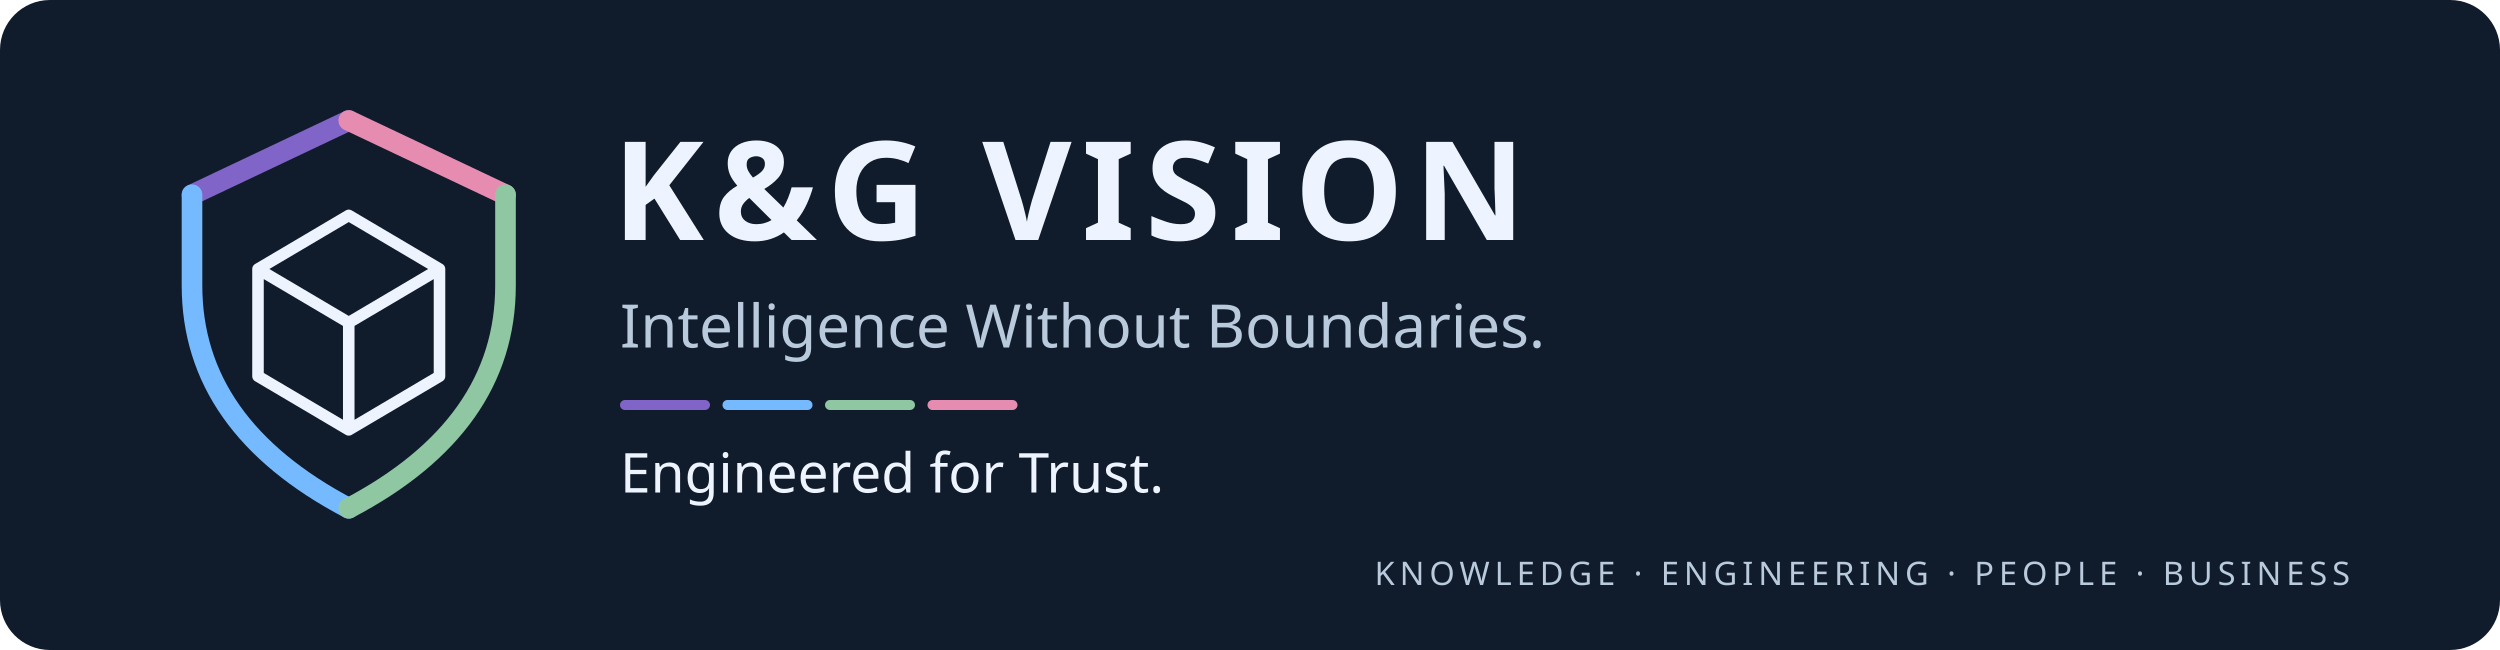
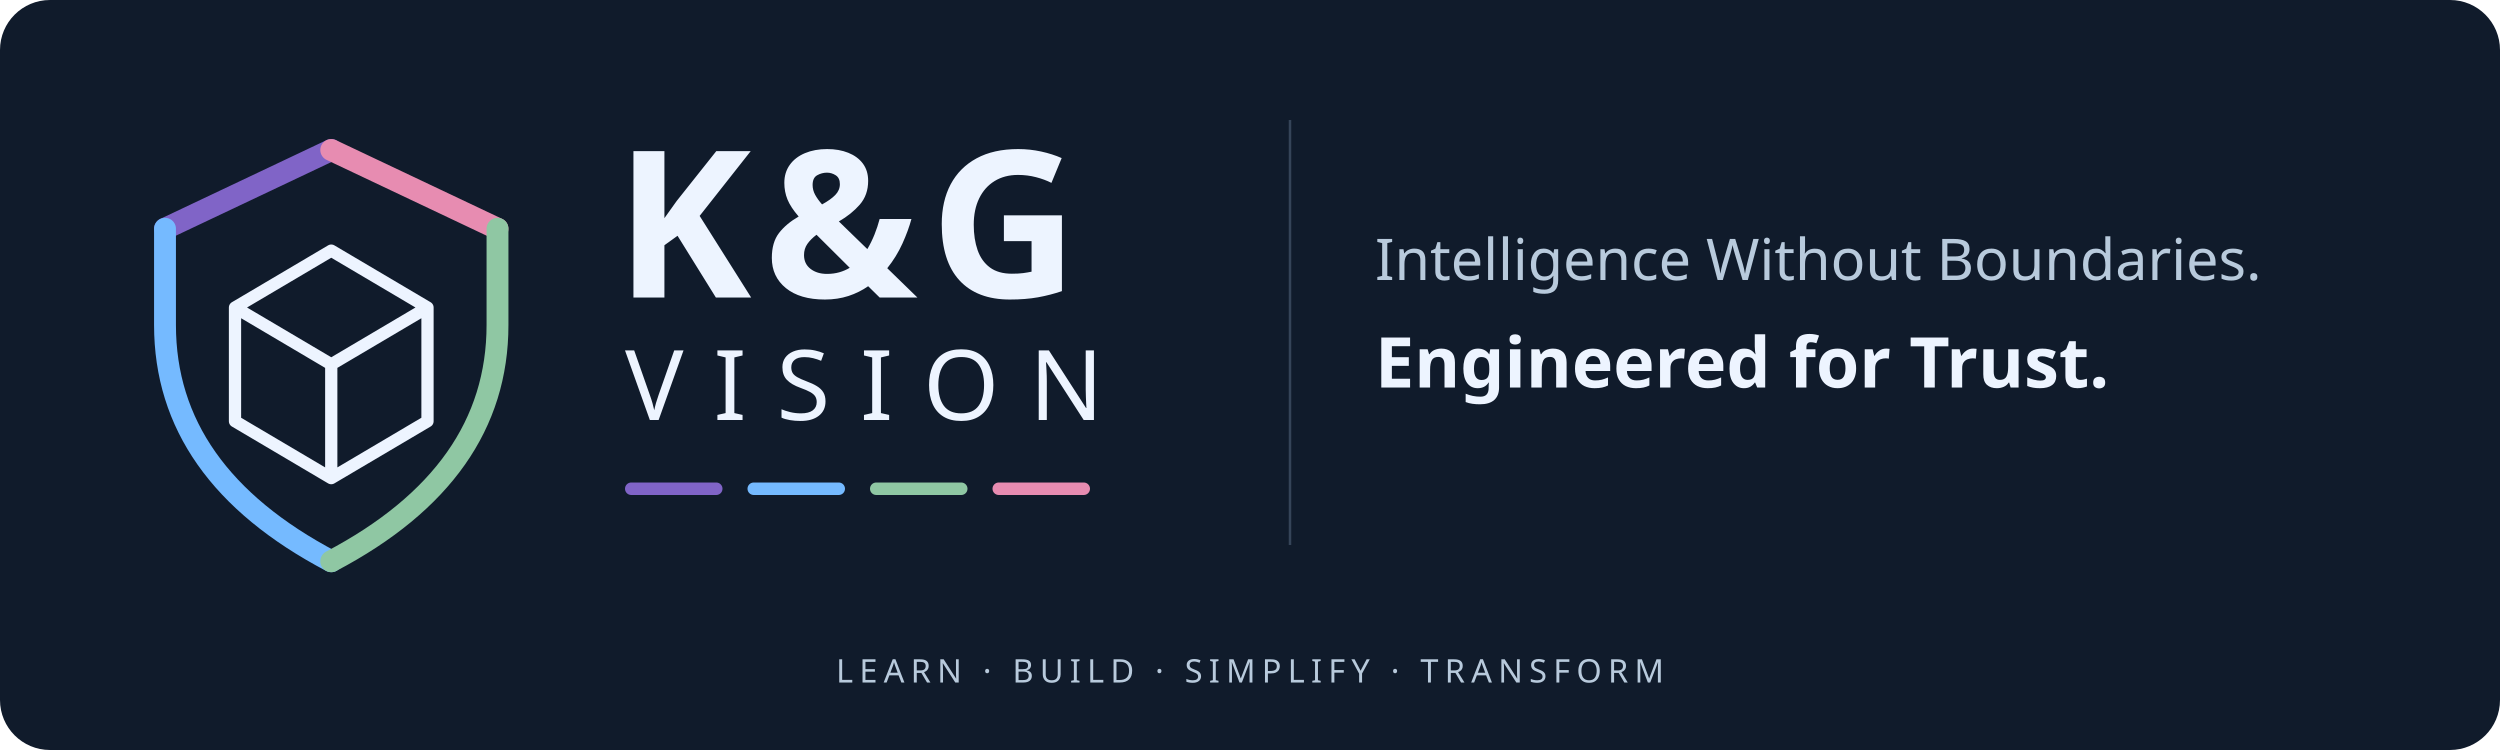
- <svg xmlns="http://www.w3.org/2000/svg" viewBox="0 0 1000 260" role="img" aria-labelledby="title">
-   <rect width="1000" height="260" rx="20" fill="#101b2b" />
-   <g transform="translate(57 35) scale(1.65)" fill="none" stroke-linecap="round" stroke-linejoin="round">
+ <svg xmlns="http://www.w3.org/2000/svg" viewBox="0 0 1000 300" role="img" aria-labelledby="title">
+   <rect width="1000" height="300" rx="20" fill="#101b2b" />
+   <g transform="translate(45 46) scale(1.75)" fill="none" stroke-linecap="round" stroke-linejoin="round">
    <path d="M12 26L50 8" stroke="#8064C7" stroke-width="5" />
    <path d="M50 8L88 26" stroke="#E78CB1" stroke-width="5" />
    <path d="M12 26V48Q12 82 50 102" stroke="#75BAFF" stroke-width="5" />
    <path d="M88 26V48Q88 82 50 102" stroke="#8FC7A3" stroke-width="5" />
    <path d="M50 31L72 44V70L50 83L28 70V44ZM28 44L50 57L72 44M50 57V83" stroke="#EDF4FF" stroke-width="2.8" />
  </g>
  <g font-family="system-ui,sans-serif">
-     <text x="245" y="96" fill="#EDF4FF" font-size="55" font-weight="730" letter-spacing="4">K&amp;G VISION</text>
-     <text x="248" y="139" fill="#B8CADC" font-size="24">Intelligence Without Boundaries.</text>
-     <rect x="248" y="160" width="36" height="4" rx="2" fill="#8064C7" />
-     <rect x="289" y="160" width="36" height="4" rx="2" fill="#75BAFF" />
-     <rect x="330" y="160" width="36" height="4" rx="2" fill="#8FC7A3" />
-     <rect x="371" y="160" width="36" height="4" rx="2" fill="#E78CB1" />
-     <text x="248" y="197" fill="#EDF4FF" font-size="22">Engineered for Trust.</text>
-     <text x="940" y="234" fill="#B8CADC" font-size="13" text-anchor="end" letter-spacing="2">KNOWLEDGE · ENGINEERING · PEOPLE · BUSINESS</text>
+     <text x="246" y="119" fill="#EDF4FF" font-size="82" font-weight="750" letter-spacing="5">K&amp;G</text>
+     <text x="250" y="168" fill="#EDF4FF" font-size="39" font-weight="400" letter-spacing="12">VISION</text>
+     <rect x="250" y="193" width="39" height="5" rx="2.5" fill="#8064C7" />
+     <rect x="299" y="193" width="39" height="5" rx="2.5" fill="#75BAFF" />
+     <rect x="348" y="193" width="39" height="5" rx="2.5" fill="#8FC7A3" />
+     <rect x="397" y="193" width="39" height="5" rx="2.5" fill="#E78CB1" />
+     <path d="M516 48V218" stroke="#354458" />
+     <text x="550" y="112" fill="#B8CADC" font-size="23">Intelligence Without Boundaries.</text>
+     <text x="550" y="155" fill="#EDF4FF" font-size="28" font-weight="600">Engineered for Trust.</text>
+     <text x="500" y="273" fill="#B8CADC" font-size="13" text-anchor="middle" letter-spacing="2.5">LEARN · BUILD · SIMPLIFY · TRANSFORM</text>
  </g>
</svg>
